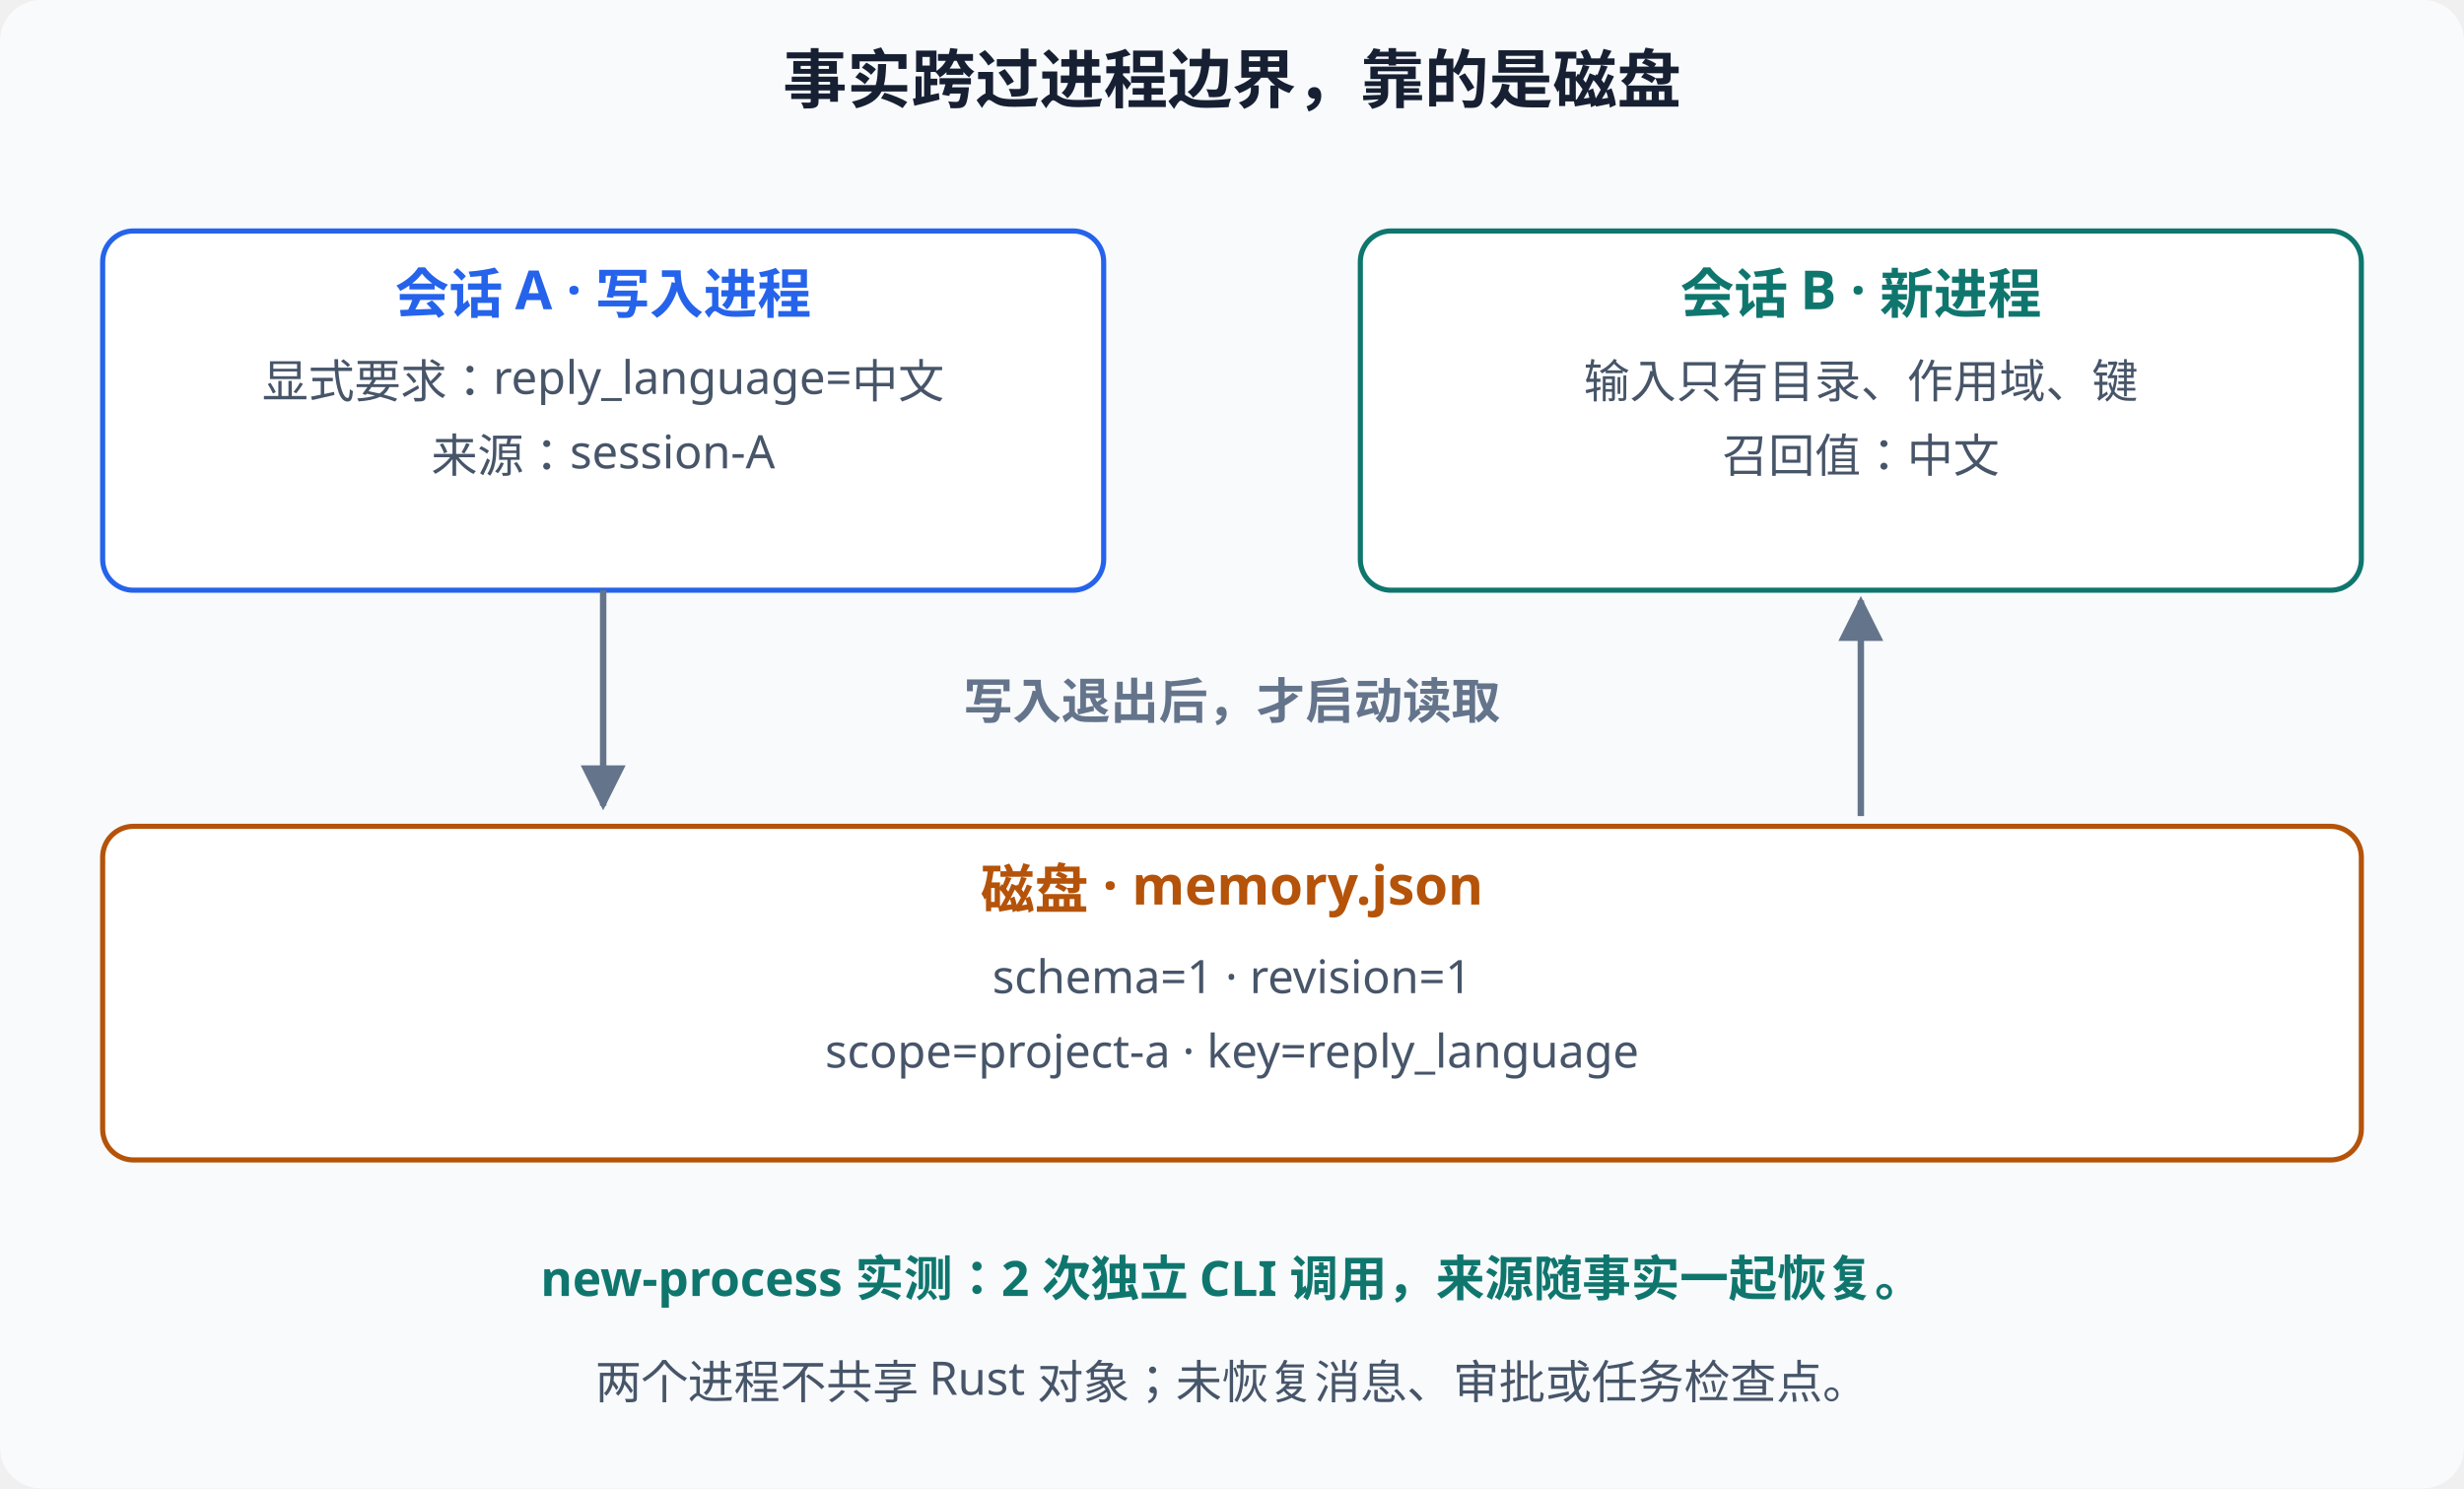
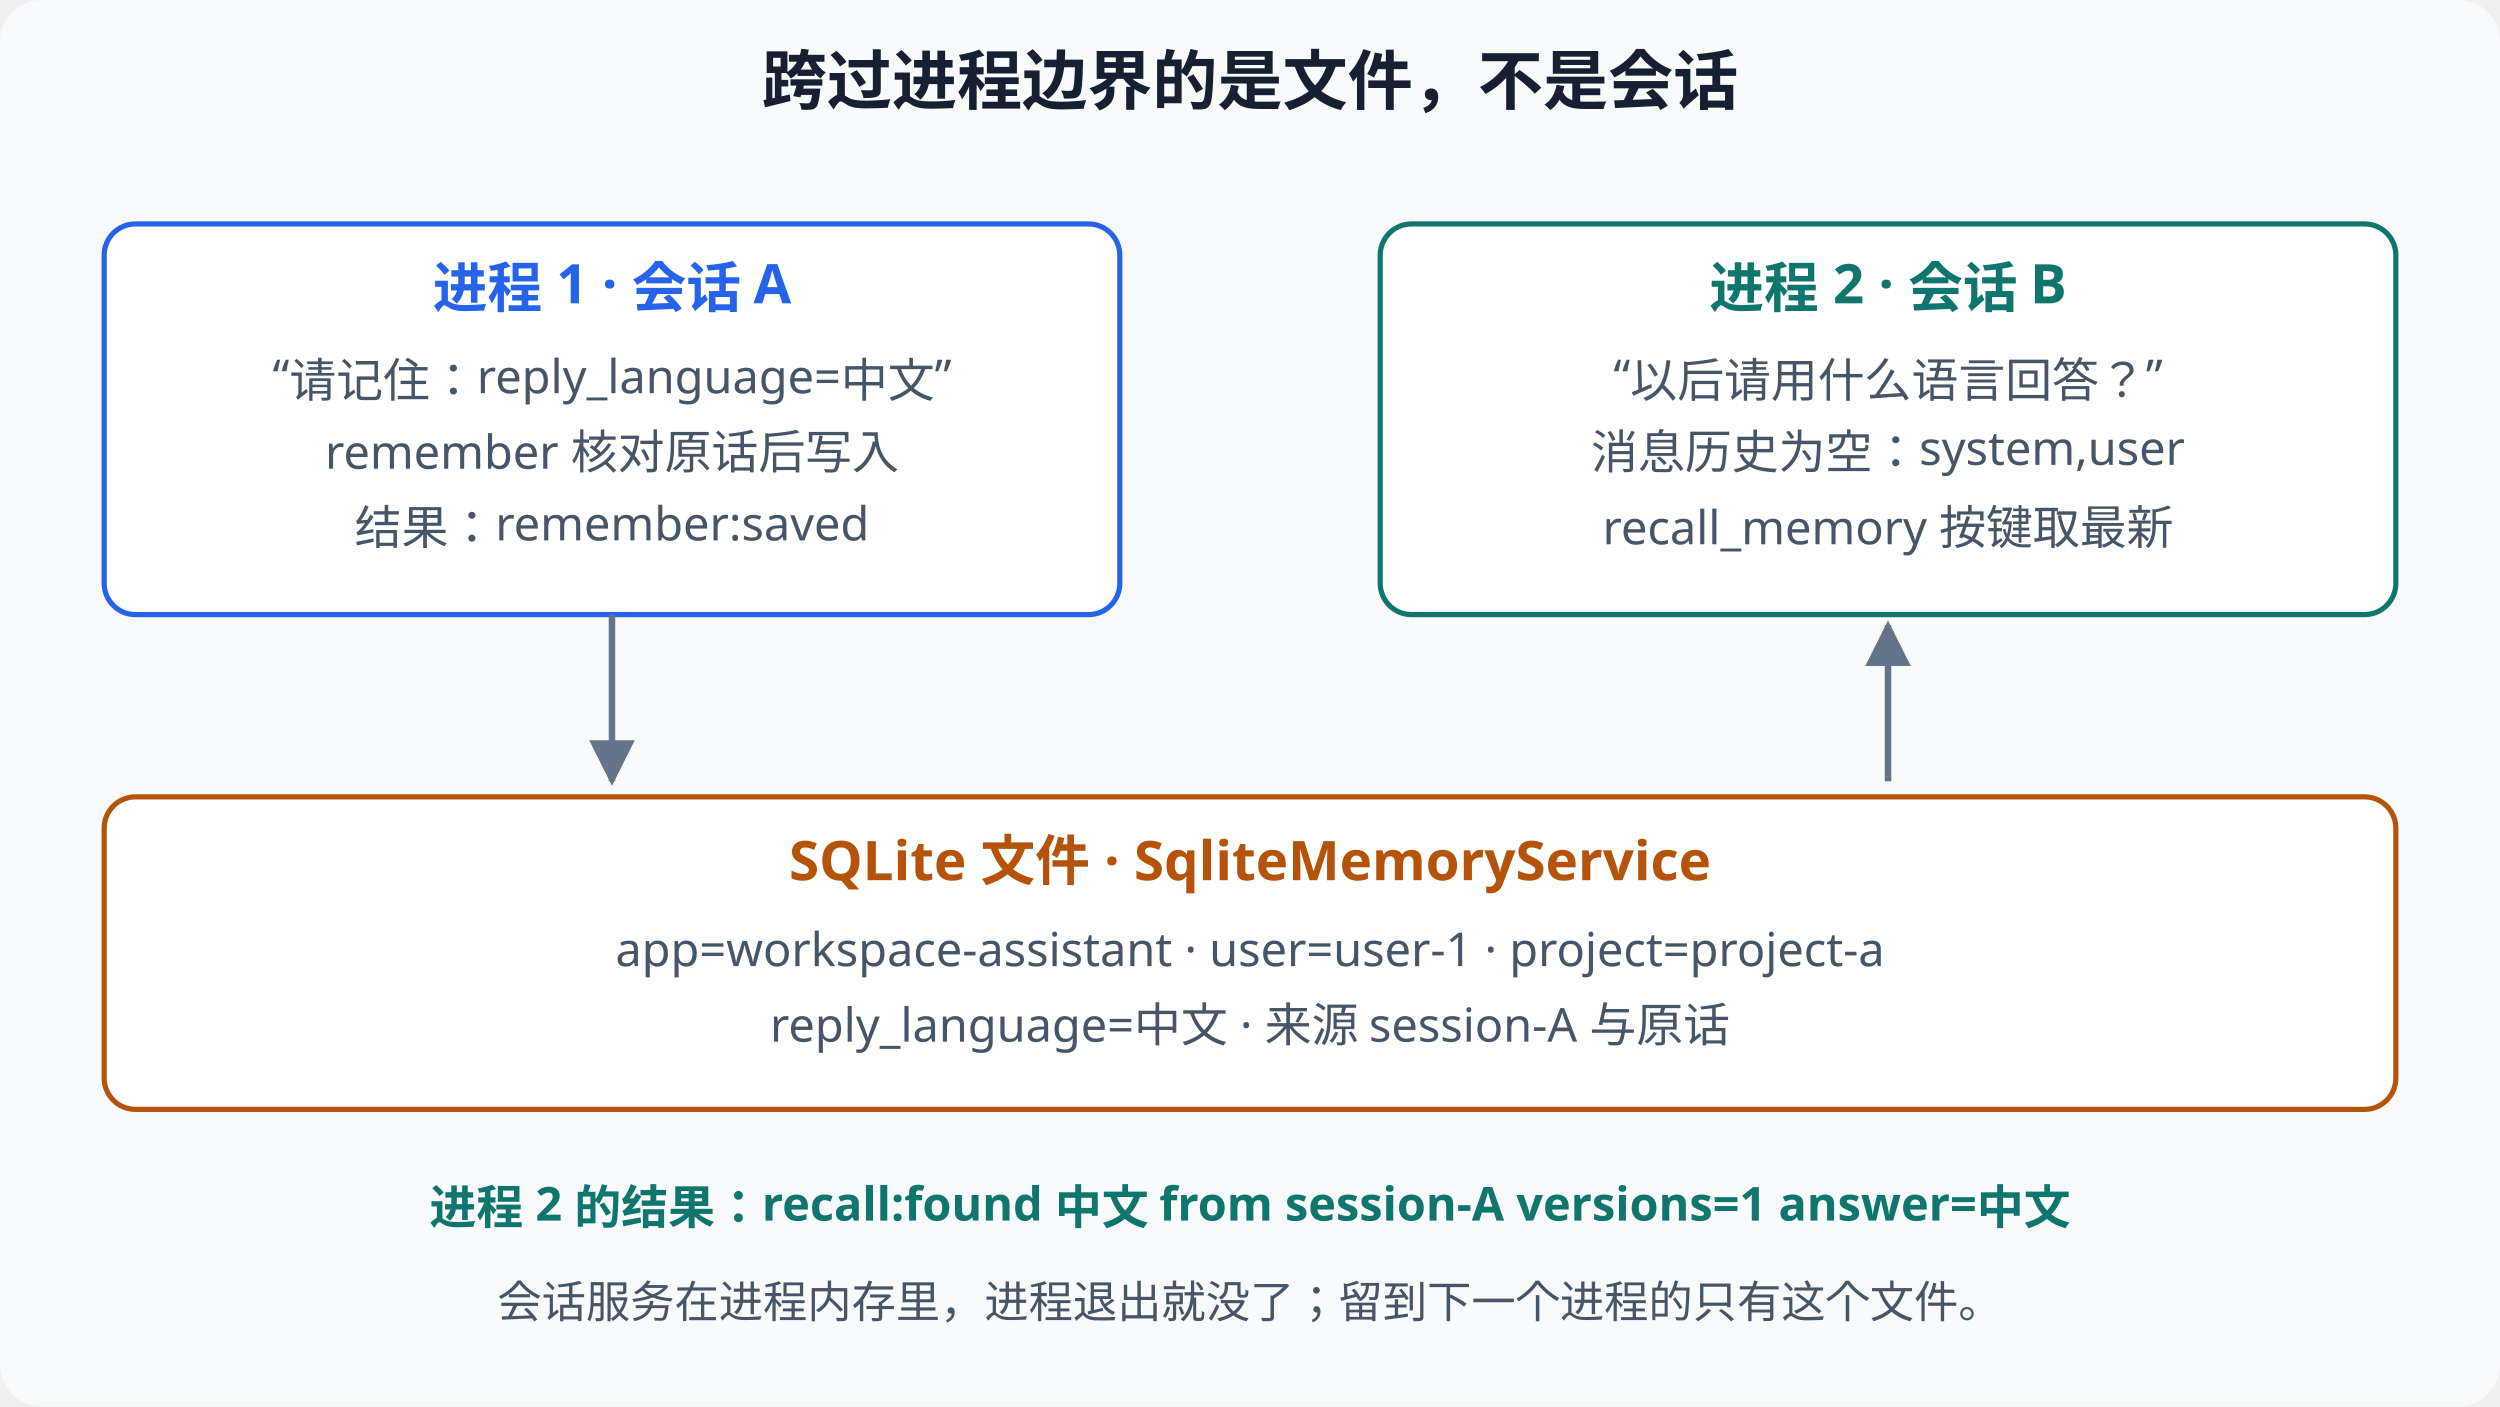
- <svg xmlns="http://www.w3.org/2000/svg" width="960" height="580" viewBox="0 0 960 580" role="img" aria-labelledby="title desc">
+ <svg xmlns="http://www.w3.org/2000/svg" width="960" height="540" viewBox="0 0 960 540" role="img" aria-labelledby="title desc">
  <defs>
    <marker id="arrow" viewBox="0 0 10 10" refX="9" refY="5" markerWidth="7" markerHeight="7" orient="auto">
      <path d="M0 0L10 5L0 10Z" fill="#64748b" />
    </marker>
  </defs>
-   <rect width="960" height="580" rx="16" fill="#f8fafc" />
+   <rect width="960" height="540" rx="16" fill="#f8fafc" />
  <g font-family="PingFang SC, Microsoft YaHei, sans-serif">
-     <text x="480" y="40" text-anchor="middle" font-size="25" fill="#172033" font-weight="700">事实跨过进程边界，靠的是磁盘</text>
-     <rect x="40" y="90" width="390" height="140" rx="12" fill="#fff" stroke="#2563eb" stroke-width="2" />
-     <text x="235.0" y="122" text-anchor="middle" font-size="21" fill="#2563eb" font-weight="700">会话 A · 写入进程</text>
-     <text x="235.0" y="155" text-anchor="middle" font-size="18" fill="#475569" font-weight="400">显式要求：reply_language=中文</text>
-     <text x="235.0" y="184" text-anchor="middle" font-size="18" fill="#475569" font-weight="400">来源：session-A</text>
-     <rect x="530" y="90" width="390" height="140" rx="12" fill="#fff" stroke="#0f766e" stroke-width="2" />
-     <text x="725.0" y="122" text-anchor="middle" font-size="21" fill="#0f766e" font-weight="700">会话 B · 新进程</text>
-     <text x="725.0" y="155" text-anchor="middle" font-size="18" fill="#475569" font-weight="400">输入只有目录、作用域、键</text>
-     <text x="725.0" y="184" text-anchor="middle" font-size="18" fill="#475569" font-weight="400">召回值：中文</text>
-     <path d="M235 230 V314" fill="none" stroke="#64748b" stroke-width="2.5" marker-end="url(#arrow)" />
-     <path d="M725 318 V234" fill="none" stroke="#64748b" stroke-width="2.5" marker-end="url(#arrow)" />
-     <rect x="40" y="322" width="880" height="130" rx="12" fill="#fff" stroke="#b45309" stroke-width="2" />
-     <text x="480.0" y="354" text-anchor="middle" font-size="21" fill="#b45309" font-weight="700">磁盘 · memory.json</text>
-     <text x="480.0" y="387" text-anchor="middle" font-size="18" fill="#475569" font-weight="400">schema=1 · revision=1</text>
-     <text x="480.0" y="416" text-anchor="middle" font-size="18" fill="#475569" font-weight="400">scope=project-a · key=reply_language</text>
-     <text x="480" y="280" text-anchor="middle" font-size="19" fill="#64748b" font-weight="700">写入退出后，才启动读取</text>
-     <text x="480" y="505" text-anchor="middle" font-size="19" fill="#0f766e" font-weight="700">new-process 实测：2 次独立 CLI 调用，来源随事实一起恢复。</text>
-     <text x="480" y="545" text-anchor="middle" font-size="18" fill="#475569" font-weight="400">两个进程不共享 Rust 对象；未恢复消息、审批或任务检查点。</text>
+     <text x="480" y="40" text-anchor="middle" font-size="25" fill="#172033" font-weight="700">跨过进程边界的是文件，不是会话</text>
+     <rect x="40" y="86" width="390" height="150" rx="12" fill="#fff" stroke="#2563eb" stroke-width="2" />
+     <text x="235.0" y="118" text-anchor="middle" font-size="21" fill="#2563eb" font-weight="700">进程 1 · 会话 A</text>
+     <text x="235.0" y="151" text-anchor="middle" font-size="18" fill="#475569" font-weight="400">“请记住：reply_language=中文”</text>
+     <text x="235.0" y="180" text-anchor="middle" font-size="18" fill="#475569" font-weight="400">remember 核对原话后写入</text>
+     <text x="235.0" y="209" text-anchor="middle" font-size="18" fill="#475569" font-weight="400">结果：remember:saved</text>
+     <rect x="530" y="86" width="390" height="150" rx="12" fill="#fff" stroke="#0f766e" stroke-width="2" />
+     <text x="725.0" y="118" text-anchor="middle" font-size="21" fill="#0f766e" font-weight="700">进程 2 · 会话 B</text>
+     <text x="725.0" y="151" text-anchor="middle" font-size="18" fill="#475569" font-weight="400">“以后请用什么语言回答？”</text>
+     <text x="725.0" y="180" text-anchor="middle" font-size="18" fill="#475569" font-weight="400">消息历史为空：system,user</text>
+     <text x="725.0" y="209" text-anchor="middle" font-size="18" fill="#475569" font-weight="400">recall_memory 按键取最新</text>
+     <path d="M235 236 V300" fill="none" stroke="#64748b" stroke-width="2.5" marker-end="url(#arrow)" />
+     <path d="M725 300 V240" fill="none" stroke="#64748b" stroke-width="2.5" marker-end="url(#arrow)" />
+     <rect x="40" y="306" width="880" height="120" rx="12" fill="#fff" stroke="#b45309" stroke-width="2" />
+     <text x="480.0" y="338" text-anchor="middle" font-size="21" fill="#b45309" font-weight="700">SQLite 文件 · SqliteMemoryService</text>
+     <text x="480.0" y="371" text-anchor="middle" font-size="18" fill="#475569" font-weight="400">app=workspace-assistant · user=user-1 · project=project-a</text>
+     <text x="480.0" y="400" text-anchor="middle" font-size="18" fill="#475569" font-weight="400">reply_language=中文 · 来源 session-A 与原话</text>
+     <text x="480" y="470" text-anchor="middle" font-size="18" fill="#0f766e" font-weight="700">进程 2 的结果：recall:found 中文 from session-A versions=1 answer=中文</text>
+     <text x="480" y="506" text-anchor="middle" font-size="17" fill="#475569" font-weight="400">会话服务在进程内存里，进程退出就没了；留到下一个进程的只有这个文件。</text>
  </g>
</svg>
